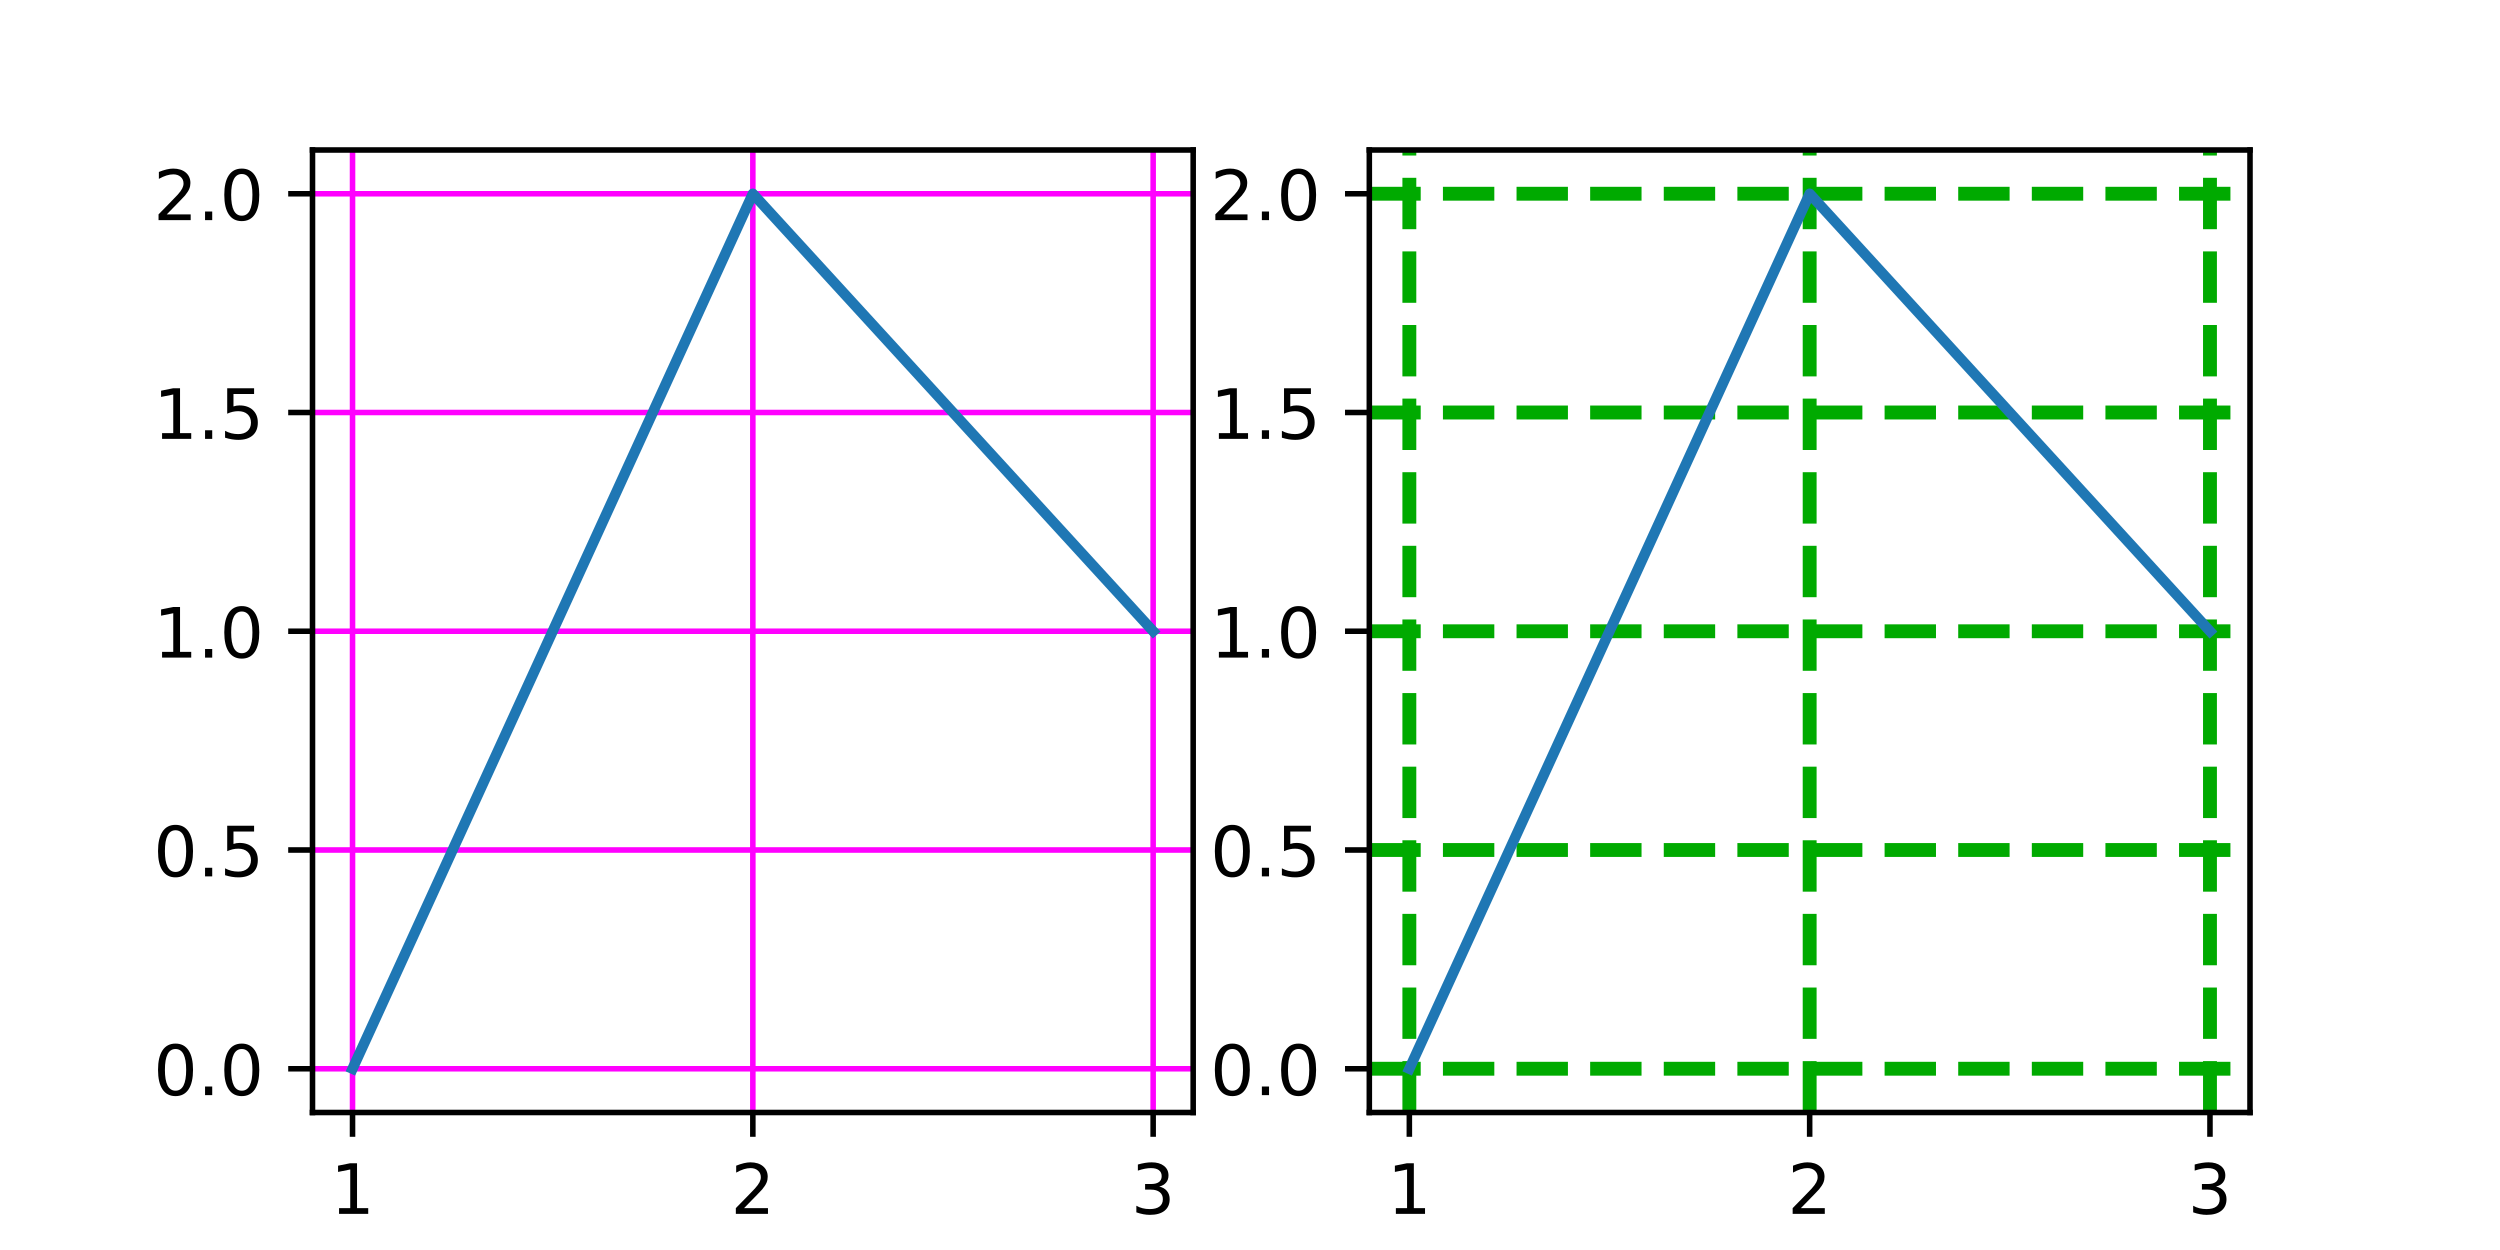
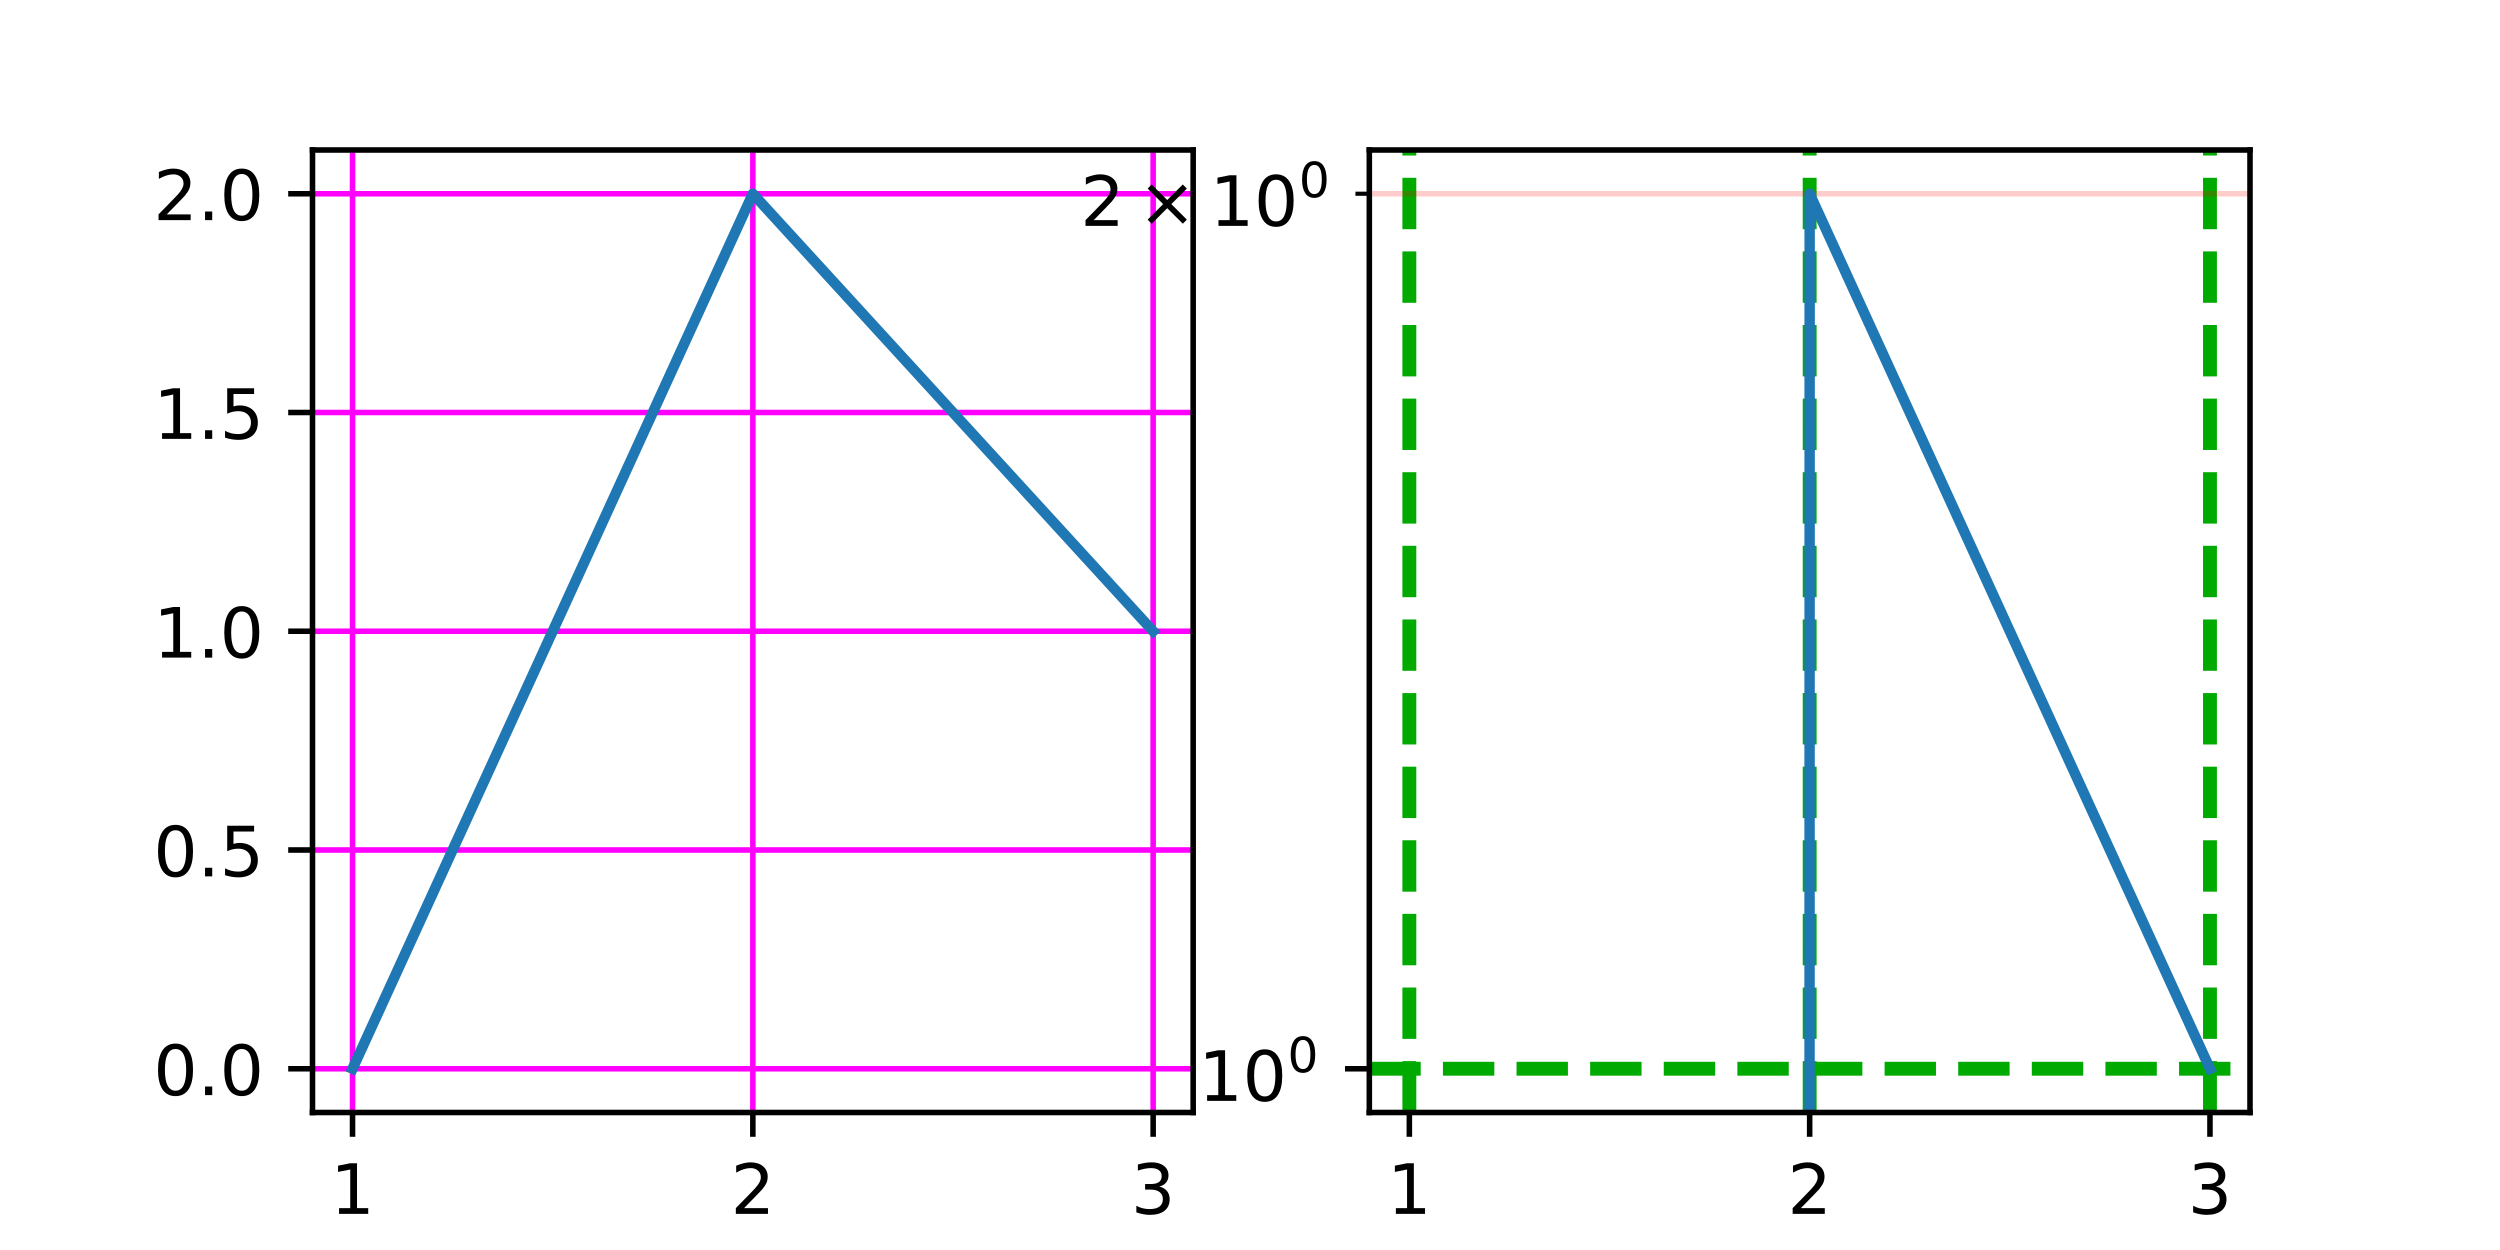
<svg xmlns="http://www.w3.org/2000/svg" xmlns:xlink="http://www.w3.org/1999/xlink" width="360pt" height="180pt" viewBox="0 0 360 180" version="1.1">
  <defs>
    <style type="text/css">*{stroke-linejoin: round; stroke-linecap: butt}</style>
  </defs>
  <g id="figure_1">
    <g id="patch_1">
      <path d="M 0 180  L 360 180  L 360 0  L 0 0  z " style="fill: #ffffff" />
    </g>
    <g id="axes_1">
      <g id="patch_2">
        <path d="M 45 160.2  L 171.818 160.2  L 171.818 21.6  L 45 21.6  z " style="fill: #ffffff" />
      </g>
      <g id="matplotlib.axis_1">
        <g id="xtick_1">
          <g id="line2d_1">
            <path d="M 50.764 160.2  L 50.764 21.6  " clip-path="url(#pcacf71190e)" style="fill: none; stroke: #ff00ff; stroke-width: 0.8; stroke-linecap: square" />
          </g>
          <g id="line2d_2">
            <defs>
              <path id="m8d4cb97ff0" d="M 0 0  L 0 3.5  " style="stroke: #000000; stroke-width: 0.8" />
            </defs>
            <g>
              <use xlink:href="#m8d4cb97ff0" x="50.764" y="160.2" style="stroke: #000000; stroke-width: 0.8" />
            </g>
          </g>
          <g id="text_1">
            <g transform="translate(47.58321 174.7977) scale(0.1 -0.1)">
              <defs>
                <path id="DejaVuSans-14" d="M 794 531  L 1825 531  L 1825 4091  L 703 3866  L 703 4441  L 1819 4666  L 2450 4666  L 2450 531  L 3481 531  L 3481 0  L 794 0  L 794 531  z " transform="scale(0.015625)" />
              </defs>
              <use xlink:href="#DejaVuSans-14" />
            </g>
          </g>
        </g>
        <g id="xtick_2">
          <g id="line2d_3">
            <path d="M 108.409 160.2  L 108.409 21.6  " clip-path="url(#pcacf71190e)" style="fill: none; stroke: #ff00ff; stroke-width: 0.8; stroke-linecap: square" />
          </g>
          <g id="line2d_4">
            <g>
              <use xlink:href="#m8d4cb97ff0" x="108.409" y="160.2" style="stroke: #000000; stroke-width: 0.8" />
            </g>
          </g>
          <g id="text_2">
            <g transform="translate(105.2278 174.7977) scale(0.1 -0.1)">
              <defs>
                <path id="DejaVuSans-15" d="M 1228 531  L 3431 531  L 3431 0  L 469 0  L 469 531  Q 828 903 1448 1529  Q 2069 2156 2228 2338  Q 2531 2678 2651 2914  Q 2772 3150 2772 3378  Q 2772 3750 2511 3984  Q 2250 4219 1831 4219  Q 1534 4219 1204 4116  Q 875 4013 500 3803  L 500 4441  Q 881 4594 1212 4672  Q 1544 4750 1819 4750  Q 2544 4750 2975 4387  Q 3406 4025 3406 3419  Q 3406 3131 3298 2873  Q 3191 2616 2906 2266  Q 2828 2175 2409 1742  Q 1991 1309 1228 531  z " transform="scale(0.015625)" />
              </defs>
              <use xlink:href="#DejaVuSans-15" />
            </g>
          </g>
        </g>
        <g id="xtick_3">
          <g id="line2d_5">
            <path d="M 166.054 160.2  L 166.054 21.6  " clip-path="url(#pcacf71190e)" style="fill: none; stroke: #ff00ff; stroke-width: 0.8; stroke-linecap: square" />
          </g>
          <g id="line2d_6">
            <g>
              <use xlink:href="#m8d4cb97ff0" x="166.054" y="160.2" style="stroke: #000000; stroke-width: 0.8" />
            </g>
          </g>
          <g id="text_3">
            <g transform="translate(162.8725 174.7977) scale(0.1 -0.1)">
              <defs>
                <path id="DejaVuSans-16" d="M 2597 2516  Q 3050 2419 3304 2112  Q 3559 1806 3559 1356  Q 3559 666 3084 287  Q 2609 -91 1734 -91  Q 1441 -91 1130 -33  Q 819 25 488 141  L 488 750  Q 750 597 1062 519  Q 1375 441 1716 441  Q 2309 441 2620 675  Q 2931 909 2931 1356  Q 2931 1769 2642 2001  Q 2353 2234 1838 2234  L 1294 2234  L 1294 2753  L 1863 2753  Q 2328 2753 2575 2939  Q 2822 3125 2822 3475  Q 2822 3834 2567 4026  Q 2313 4219 1838 4219  Q 1578 4219 1281 4162  Q 984 4106 628 3988  L 628 4550  Q 988 4650 1302 4700  Q 1616 4750 1894 4750  Q 2613 4750 3031 4423  Q 3450 4097 3450 3541  Q 3450 3153 3228 2886  Q 3006 2619 2597 2516  z " transform="scale(0.015625)" />
              </defs>
              <use xlink:href="#DejaVuSans-16" />
            </g>
          </g>
        </g>
      </g>
      <g id="matplotlib.axis_2">
        <g id="ytick_1">
          <g id="line2d_7">
            <path d="M 45 153.9  L 171.818 153.9  " clip-path="url(#pcacf71190e)" style="fill: none; stroke: #ff00ff; stroke-width: 0.8; stroke-linecap: square" />
          </g>
          <g id="line2d_8">
            <defs>
              <path id="m777255e130" d="M 0 0  L -3.5 0  " style="stroke: #000000; stroke-width: 0.8" />
            </defs>
            <g>
              <use xlink:href="#m777255e130" x="45" y="153.9" style="stroke: #000000; stroke-width: 0.8" />
            </g>
          </g>
          <g id="text_4">
            <g transform="translate(22.09688 157.6988) scale(0.1 -0.1)">
              <defs>
                <path id="DejaVuSans-13" d="M 2034 4250  Q 1547 4250 1301 3770  Q 1056 3291 1056 2328  Q 1056 1369 1301 889  Q 1547 409 2034 409  Q 2525 409 2770 889  Q 3016 1369 3016 2328  Q 3016 3291 2770 3770  Q 2525 4250 2034 4250  z M 2034 4750  Q 2819 4750 3233 4129  Q 3647 3509 3647 2328  Q 3647 1150 3233 529  Q 2819 -91 2034 -91  Q 1250 -91 836 529  Q 422 1150 422 2328  Q 422 3509 836 4129  Q 1250 4750 2034 4750  z " transform="scale(0.015625)" />
                <path id="DejaVuSans-11" d="M 684 794  L 1344 794  L 1344 0  L 684 0  L 684 794  z " transform="scale(0.015625)" />
              </defs>
              <use xlink:href="#DejaVuSans-13" />
              <use xlink:href="#DejaVuSans-11" transform="translate(63.625 0)" />
              <use xlink:href="#DejaVuSans-13" transform="translate(95.40625 0)" />
            </g>
          </g>
        </g>
        <g id="ytick_2">
          <g id="line2d_9">
            <path d="M 45 122.4  L 171.818 122.4  " clip-path="url(#pcacf71190e)" style="fill: none; stroke: #ff00ff; stroke-width: 0.8; stroke-linecap: square" />
          </g>
          <g id="line2d_10">
            <g>
              <use xlink:href="#m777255e130" x="45" y="122.4" style="stroke: #000000; stroke-width: 0.8" />
            </g>
          </g>
          <g id="text_5">
            <g transform="translate(22.09688 126.1988) scale(0.1 -0.1)">
              <defs>
                <path id="DejaVuSans-18" d="M 691 4666  L 3169 4666  L 3169 4134  L 1269 4134  L 1269 2991  Q 1406 3038 1543 3061  Q 1681 3084 1819 3084  Q 2600 3084 3056 2656  Q 3513 2228 3513 1497  Q 3513 744 3044 326  Q 2575 -91 1722 -91  Q 1428 -91 1123 -41  Q 819 9 494 109  L 494 744  Q 775 591 1075 516  Q 1375 441 1709 441  Q 2250 441 2565 725  Q 2881 1009 2881 1497  Q 2881 1984 2565 2268  Q 2250 2553 1709 2553  Q 1456 2553 1204 2497  Q 953 2441 691 2322  L 691 4666  z " transform="scale(0.015625)" />
              </defs>
              <use xlink:href="#DejaVuSans-13" />
              <use xlink:href="#DejaVuSans-11" transform="translate(63.625 0)" />
              <use xlink:href="#DejaVuSans-18" transform="translate(95.40625 0)" />
            </g>
          </g>
        </g>
        <g id="ytick_3">
          <g id="line2d_11">
            <path d="M 45 90.9  L 171.818 90.9  " clip-path="url(#pcacf71190e)" style="fill: none; stroke: #ff00ff; stroke-width: 0.8; stroke-linecap: square" />
          </g>
          <g id="line2d_12">
            <g>
              <use xlink:href="#m777255e130" x="45" y="90.9" style="stroke: #000000; stroke-width: 0.8" />
            </g>
          </g>
          <g id="text_6">
            <g transform="translate(22.09688 94.69883) scale(0.1 -0.1)">
              <use xlink:href="#DejaVuSans-14" />
              <use xlink:href="#DejaVuSans-11" transform="translate(63.625 0)" />
              <use xlink:href="#DejaVuSans-13" transform="translate(95.40625 0)" />
            </g>
          </g>
        </g>
        <g id="ytick_4">
          <g id="line2d_13">
            <path d="M 45 59.4  L 171.818 59.4  " clip-path="url(#pcacf71190e)" style="fill: none; stroke: #ff00ff; stroke-width: 0.8; stroke-linecap: square" />
          </g>
          <g id="line2d_14">
            <g>
              <use xlink:href="#m777255e130" x="45" y="59.4" style="stroke: #000000; stroke-width: 0.8" />
            </g>
          </g>
          <g id="text_7">
            <g transform="translate(22.09688 63.19883) scale(0.1 -0.1)">
              <use xlink:href="#DejaVuSans-14" />
              <use xlink:href="#DejaVuSans-11" transform="translate(63.625 0)" />
              <use xlink:href="#DejaVuSans-18" transform="translate(95.40625 0)" />
            </g>
          </g>
        </g>
        <g id="ytick_5">
          <g id="line2d_15">
            <path d="M 45 27.9  L 171.818 27.9  " clip-path="url(#pcacf71190e)" style="fill: none; stroke: #ff00ff; stroke-width: 0.8; stroke-linecap: square" />
          </g>
          <g id="line2d_16">
            <g>
              <use xlink:href="#m777255e130" x="45" y="27.9" style="stroke: #000000; stroke-width: 0.8" />
            </g>
          </g>
          <g id="text_8">
            <g transform="translate(22.09688 31.69883) scale(0.1 -0.1)">
              <use xlink:href="#DejaVuSans-15" />
              <use xlink:href="#DejaVuSans-11" transform="translate(63.625 0)" />
              <use xlink:href="#DejaVuSans-13" transform="translate(95.40625 0)" />
            </g>
          </g>
        </g>
      </g>
      <g id="line2d_17">
        <path d="M 50.764 153.9  L 108.409 27.9  L 166.054 90.9  " clip-path="url(#pcacf71190e)" style="fill: none; stroke: #1f77b4; stroke-width: 1.5; stroke-linecap: square" />
      </g>
      <g id="patch_3">
        <path d="M 45 160.2  L 45 21.6  " style="fill: none; stroke: #000000; stroke-width: 0.8; stroke-linejoin: miter; stroke-linecap: square" />
      </g>
      <g id="patch_4">
        <path d="M 171.818 160.2  L 171.818 21.6  " style="fill: none; stroke: #000000; stroke-width: 0.8; stroke-linejoin: miter; stroke-linecap: square" />
      </g>
      <g id="patch_5">
        <path d="M 45 160.2  L 171.818 160.2  " style="fill: none; stroke: #000000; stroke-width: 0.8; stroke-linejoin: miter; stroke-linecap: square" />
      </g>
      <g id="patch_6">
        <path d="M 45 21.6  L 171.818 21.6  " style="fill: none; stroke: #000000; stroke-width: 0.8; stroke-linejoin: miter; stroke-linecap: square" />
      </g>
    </g>
    <g id="axes_2">
      <g id="patch_7">
        <path d="M 197.182 160.2  L 324 160.2  L 324 21.6  L 197.182 21.6  z " style="fill: #ffffff" />
      </g>
      <g id="matplotlib.axis_3">
        <g id="xtick_4">
          <g id="line2d_18">
            <path d="M 202.946 160.2  L 202.946 21.6  " clip-path="url(#p2178e8f5d6)" style="fill: none; stroke-dasharray: 7.4,3.2; stroke-dashoffset: 0; stroke: #00aa00; stroke-width: 2" />
          </g>
          <g id="line2d_19">
            <g>
              <use xlink:href="#m8d4cb97ff0" x="202.946" y="160.2" style="stroke: #000000; stroke-width: 0.8" />
            </g>
          </g>
          <g id="text_9">
            <g transform="translate(199.765 174.7977) scale(0.1 -0.1)">
              <use xlink:href="#DejaVuSans-14" />
            </g>
          </g>
        </g>
        <g id="xtick_5">
          <g id="line2d_20">
            <path d="M 260.591 160.2  L 260.591 21.6  " clip-path="url(#p2178e8f5d6)" style="fill: none; stroke-dasharray: 7.4,3.2; stroke-dashoffset: 0; stroke: #00aa00; stroke-width: 2" />
          </g>
          <g id="line2d_21">
            <g>
              <use xlink:href="#m8d4cb97ff0" x="260.591" y="160.2" style="stroke: #000000; stroke-width: 0.8" />
            </g>
          </g>
          <g id="text_10">
            <g transform="translate(257.4097 174.7977) scale(0.1 -0.1)">
              <use xlink:href="#DejaVuSans-15" />
            </g>
          </g>
        </g>
        <g id="xtick_6">
          <g id="line2d_22">
            <path d="M 318.236 160.2  L 318.236 21.6  " clip-path="url(#p2178e8f5d6)" style="fill: none; stroke-dasharray: 7.4,3.2; stroke-dashoffset: 0; stroke: #00aa00; stroke-width: 2" />
          </g>
          <g id="line2d_23">
            <g>
              <use xlink:href="#m8d4cb97ff0" x="318.236" y="160.2" style="stroke: #000000; stroke-width: 0.8" />
            </g>
          </g>
          <g id="text_11">
            <g transform="translate(315.0543 174.7977) scale(0.1 -0.1)">
              <use xlink:href="#DejaVuSans-16" />
            </g>
          </g>
        </g>
      </g>
      <g id="matplotlib.axis_4">
        <g id="ytick_6">
          <g id="line2d_24">
            <path d="M 197.182 153.9  L 324 153.9  " clip-path="url(#p2178e8f5d6)" style="fill: none; stroke-dasharray: 7.4,3.2; stroke-dashoffset: 0; stroke: #00aa00; stroke-width: 2" />
          </g>
          <g id="line2d_25">
            <g>
              <use xlink:href="#m777255e130" x="197.182" y="153.9" style="stroke: #000000; stroke-width: 0.8" />
            </g>
          </g>
          <g id="text_12">
-             <g transform="translate(174.2787 157.6988) scale(0.1 -0.1)">
-               <use xlink:href="#DejaVuSans-13" />
-               <use xlink:href="#DejaVuSans-11" transform="translate(63.625 0)" />
-               <use xlink:href="#DejaVuSans-13" transform="translate(95.40625 0)" />
+             <g transform="translate(172.5818 158.6) scale(0.1 -0.1)">
+               <use xlink:href="#DejaVuSans-14" transform="translate(0 0.746875)" />
+               <use xlink:href="#DejaVuSans-13" transform="translate(63.62305 0.746875)" />
+               <use xlink:href="#DejaVuSans-13" transform="translate(128.2031 42.04688) scale(0.7)" />
            </g>
          </g>
        </g>
        <g id="ytick_7">
          <g id="line2d_26">
-             <path d="M 197.182 122.4  L 324 122.4  " clip-path="url(#p2178e8f5d6)" style="fill: none; stroke-dasharray: 7.4,3.2; stroke-dashoffset: 0; stroke: #00aa00; stroke-width: 2" />
+             <path d="M 197.182 27.9  L 324 27.9  " clip-path="url(#p2178e8f5d6)" style="fill: none; stroke: #ff0000; stroke-opacity: 0.2; stroke-width: 0.8; stroke-linecap: square" />
          </g>
          <g id="line2d_27">
-             <g>
-               <use xlink:href="#m777255e130" x="197.182" y="122.4" style="stroke: #000000; stroke-width: 0.8" />
+             <defs>
+               <path id="maff787fa12" d="M 0 0  L -2 0  " style="stroke: #000000; stroke-width: 0.6" />
+             </defs>
+             <g>
+               <use xlink:href="#maff787fa12" x="197.182" y="27.9" style="stroke: #000000; stroke-width: 0.6" />
            </g>
          </g>
          <g id="text_13">
-             <g transform="translate(174.2787 126.1988) scale(0.1 -0.1)">
-               <use xlink:href="#DejaVuSans-13" />
-               <use xlink:href="#DejaVuSans-11" transform="translate(63.625 0)" />
-               <use xlink:href="#DejaVuSans-18" transform="translate(95.40625 0)" />
-             </g>
-           </g>
-         </g>
-         <g id="ytick_8">
-           <g id="line2d_28">
-             <path d="M 197.182 90.9  L 324 90.9  " clip-path="url(#p2178e8f5d6)" style="fill: none; stroke-dasharray: 7.4,3.2; stroke-dashoffset: 0; stroke: #00aa00; stroke-width: 2" />
-           </g>
-           <g id="line2d_29">
-             <g>
-               <use xlink:href="#m777255e130" x="197.182" y="90.9" style="stroke: #000000; stroke-width: 0.8" />
-             </g>
-           </g>
-           <g id="text_14">
-             <g transform="translate(174.2787 94.69883) scale(0.1 -0.1)">
-               <use xlink:href="#DejaVuSans-14" />
-               <use xlink:href="#DejaVuSans-11" transform="translate(63.625 0)" />
-               <use xlink:href="#DejaVuSans-13" transform="translate(95.40625 0)" />
-             </g>
-           </g>
-         </g>
-         <g id="ytick_9">
-           <g id="line2d_30">
-             <path d="M 197.182 59.4  L 324 59.4  " clip-path="url(#p2178e8f5d6)" style="fill: none; stroke-dasharray: 7.4,3.2; stroke-dashoffset: 0; stroke: #00aa00; stroke-width: 2" />
-           </g>
-           <g id="line2d_31">
-             <g>
-               <use xlink:href="#m777255e130" x="197.182" y="59.4" style="stroke: #000000; stroke-width: 0.8" />
-             </g>
-           </g>
-           <g id="text_15">
-             <g transform="translate(174.2787 63.19883) scale(0.1 -0.1)">
-               <use xlink:href="#DejaVuSans-14" />
-               <use xlink:href="#DejaVuSans-11" transform="translate(63.625 0)" />
-               <use xlink:href="#DejaVuSans-18" transform="translate(95.40625 0)" />
-             </g>
-           </g>
-         </g>
-         <g id="ytick_10">
-           <g id="line2d_32">
-             <path d="M 197.182 27.9  L 324 27.9  " clip-path="url(#p2178e8f5d6)" style="fill: none; stroke-dasharray: 7.4,3.2; stroke-dashoffset: 0; stroke: #00aa00; stroke-width: 2" />
-           </g>
-           <g id="line2d_33">
-             <g>
-               <use xlink:href="#m777255e130" x="197.182" y="27.9" style="stroke: #000000; stroke-width: 0.8" />
-             </g>
-           </g>
-           <g id="text_16">
-             <g transform="translate(174.2787 31.69883) scale(0.1 -0.1)">
-               <use xlink:href="#DejaVuSans-15" />
-               <use xlink:href="#DejaVuSans-11" transform="translate(63.625 0)" />
-               <use xlink:href="#DejaVuSans-13" transform="translate(95.40625 0)" />
-             </g>
-           </g>
-         </g>
-       </g>
-       <g id="line2d_34">
-         <path d="M 202.946 153.9  L 260.591 27.9  L 318.236 90.9  " clip-path="url(#p2178e8f5d6)" style="fill: none; stroke: #1f77b4; stroke-width: 1.5; stroke-linecap: square" />
+             <g transform="translate(155.5818 32.6) scale(0.1 -0.1)">
+               <defs>
+                 <path id="DejaVuSans-99" d="M 4488 3438  L 3059 2003  L 4488 575  L 4116 197  L 2681 1631  L 1247 197  L 878 575  L 2303 2003  L 878 3438  L 1247 3816  L 2681 2381  L 4116 3816  L 4488 3438  z " transform="scale(0.015625)" />
+               </defs>
+               <use xlink:href="#DejaVuSans-15" transform="translate(0 0.746875)" />
+               <use xlink:href="#DejaVuSans-99" transform="translate(83.10547 0.746875)" />
+               <use xlink:href="#DejaVuSans-14" transform="translate(186.377 0.746875)" />
+               <use xlink:href="#DejaVuSans-13" transform="translate(250 0.746875)" />
+               <use xlink:href="#DejaVuSans-13" transform="translate(314.5801 42.04688) scale(0.7)" />
+             </g>
+           </g>
+         </g>
+       </g>
+       <g id="line2d_28">
+         <path d="M 260.57 181  L 260.591 27.9  L 318.236 153.9  " clip-path="url(#p2178e8f5d6)" style="fill: none; stroke: #1f77b4; stroke-width: 1.5; stroke-linecap: square" />
      </g>
      <g id="patch_8">
        <path d="M 197.182 160.2  L 197.182 21.6  " style="fill: none; stroke: #000000; stroke-width: 0.8; stroke-linejoin: miter; stroke-linecap: square" />
      </g>
      <g id="patch_9">
        <path d="M 324 160.2  L 324 21.6  " style="fill: none; stroke: #000000; stroke-width: 0.8; stroke-linejoin: miter; stroke-linecap: square" />
      </g>
      <g id="patch_10">
        <path d="M 197.182 160.2  L 324 160.2  " style="fill: none; stroke: #000000; stroke-width: 0.8; stroke-linejoin: miter; stroke-linecap: square" />
      </g>
      <g id="patch_11">
        <path d="M 197.182 21.6  L 324 21.6  " style="fill: none; stroke: #000000; stroke-width: 0.8; stroke-linejoin: miter; stroke-linecap: square" />
      </g>
    </g>
  </g>
  <defs>
    <clipPath id="pcacf71190e">
      <rect x="45" y="21.6" width="126.818" height="138.6" />
    </clipPath>
    <clipPath id="p2178e8f5d6">
      <rect x="197.182" y="21.6" width="126.818" height="138.6" />
    </clipPath>
  </defs>
</svg>
